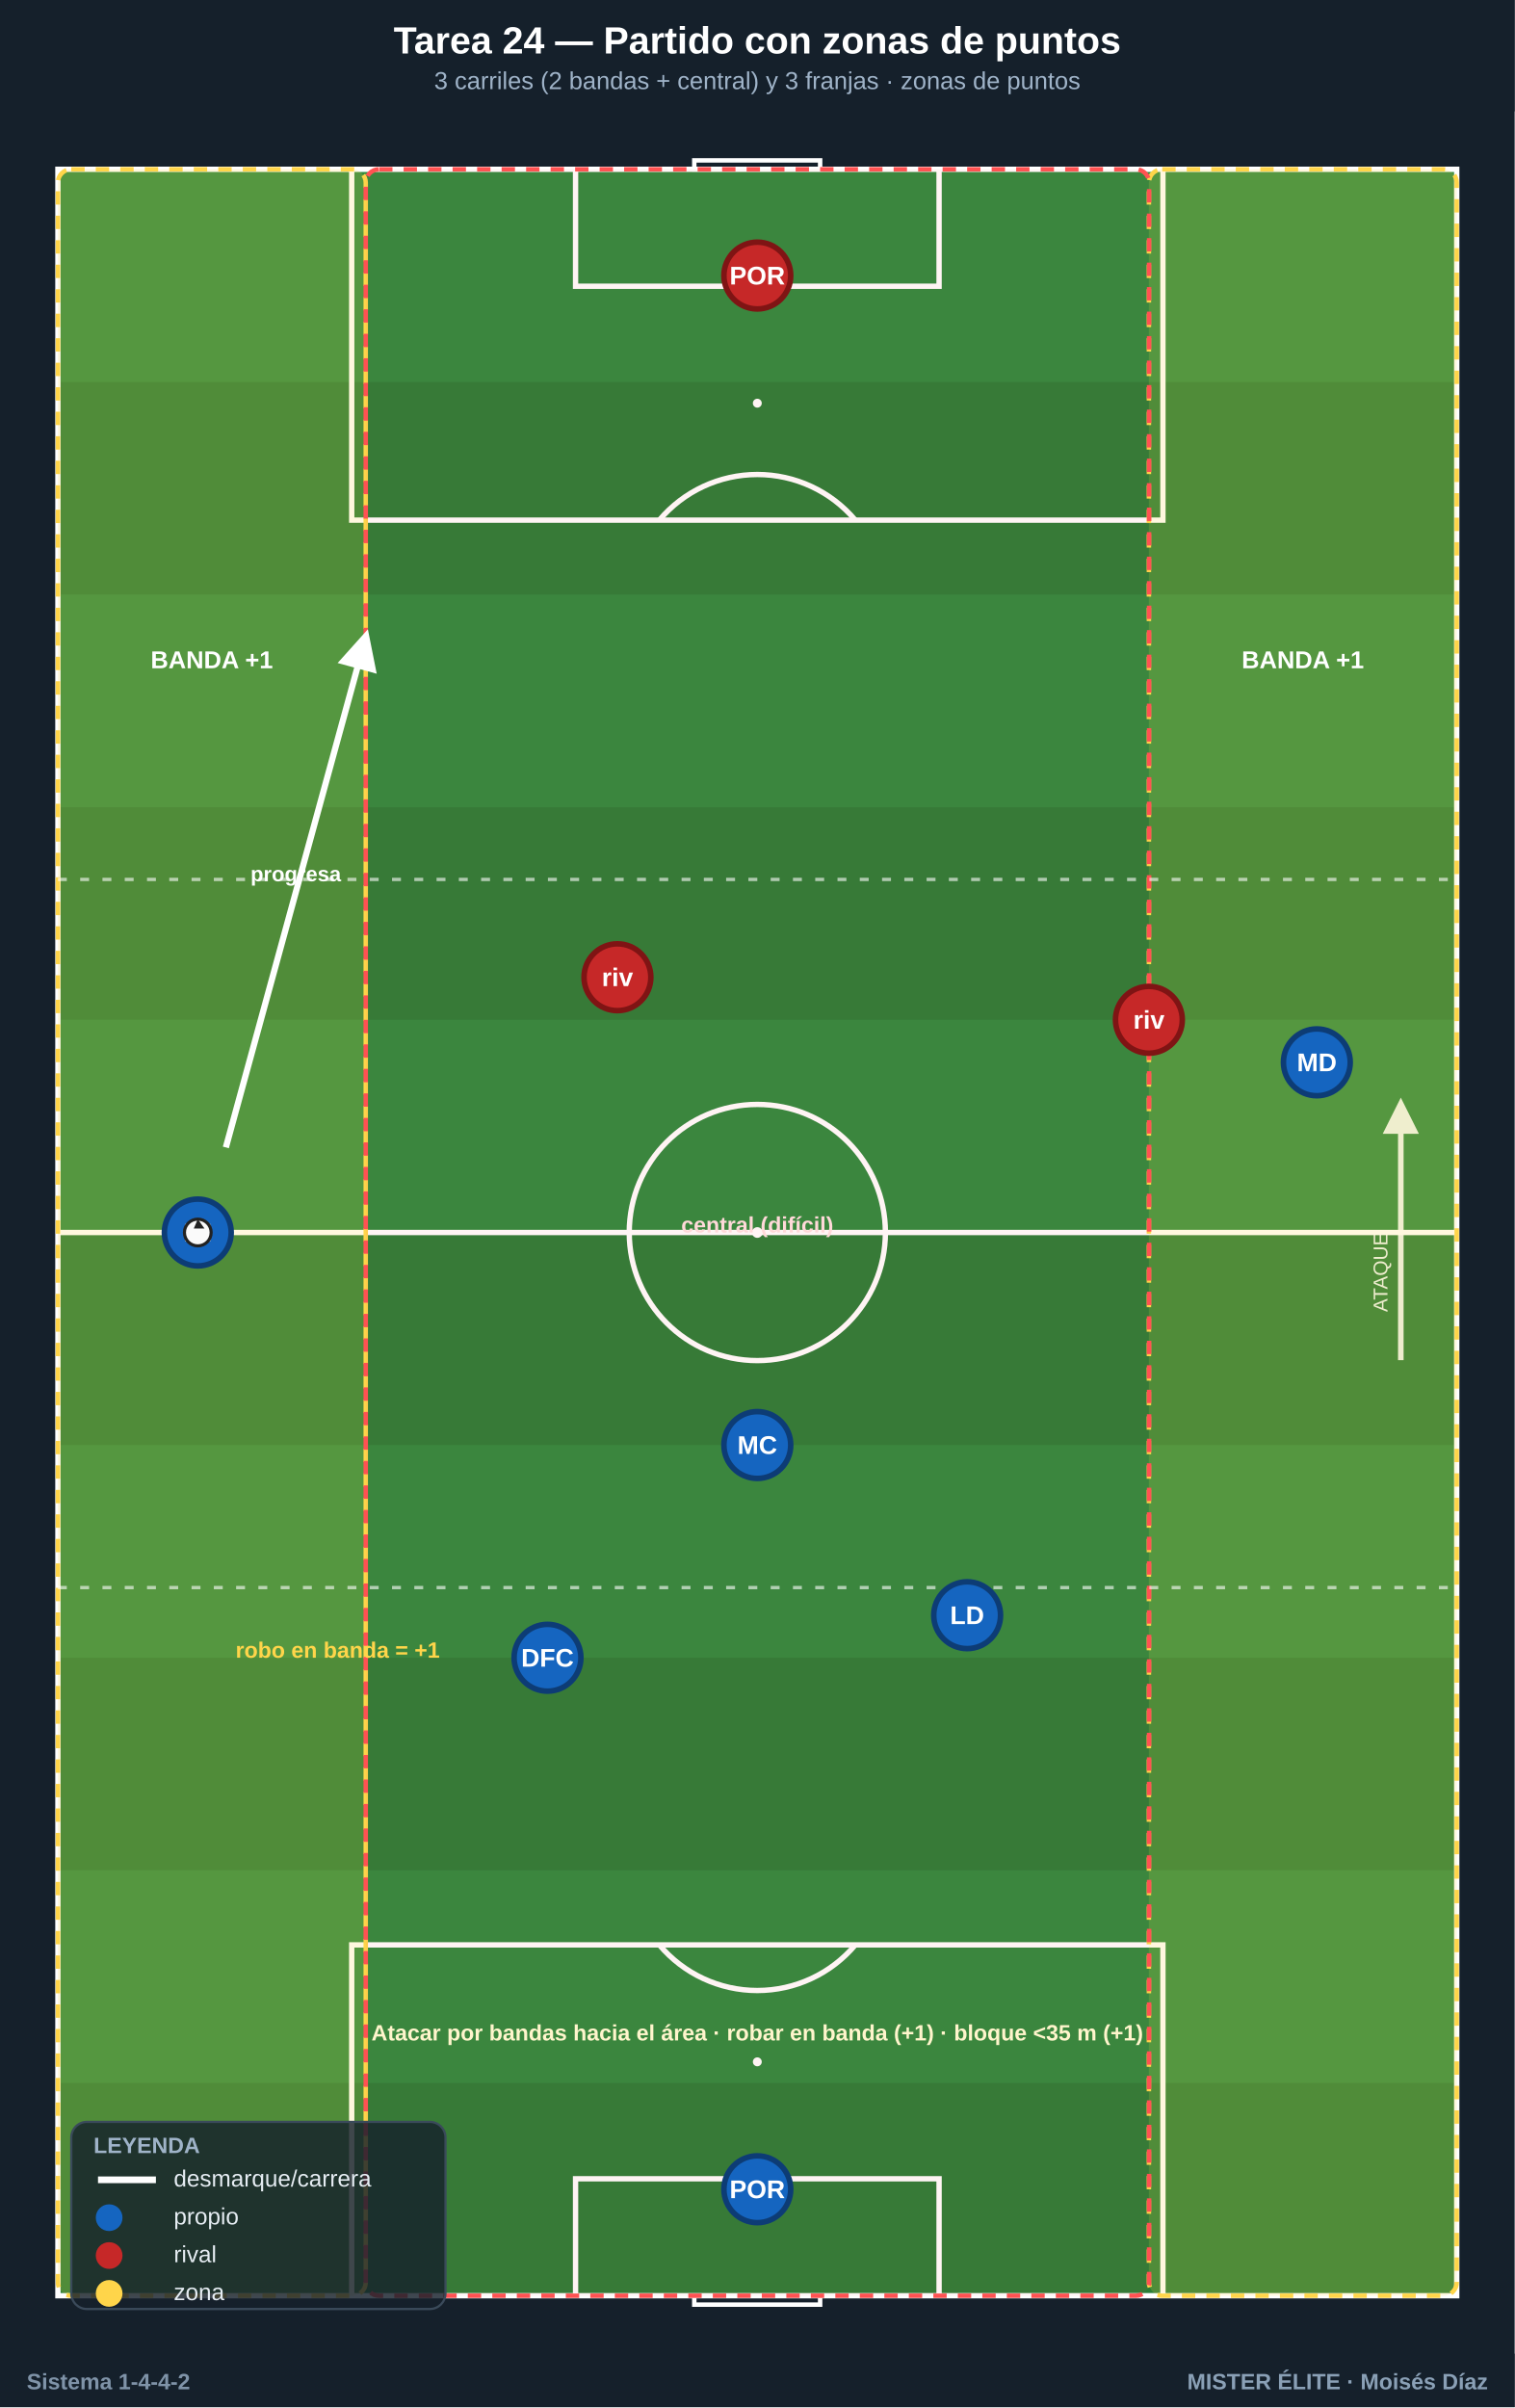
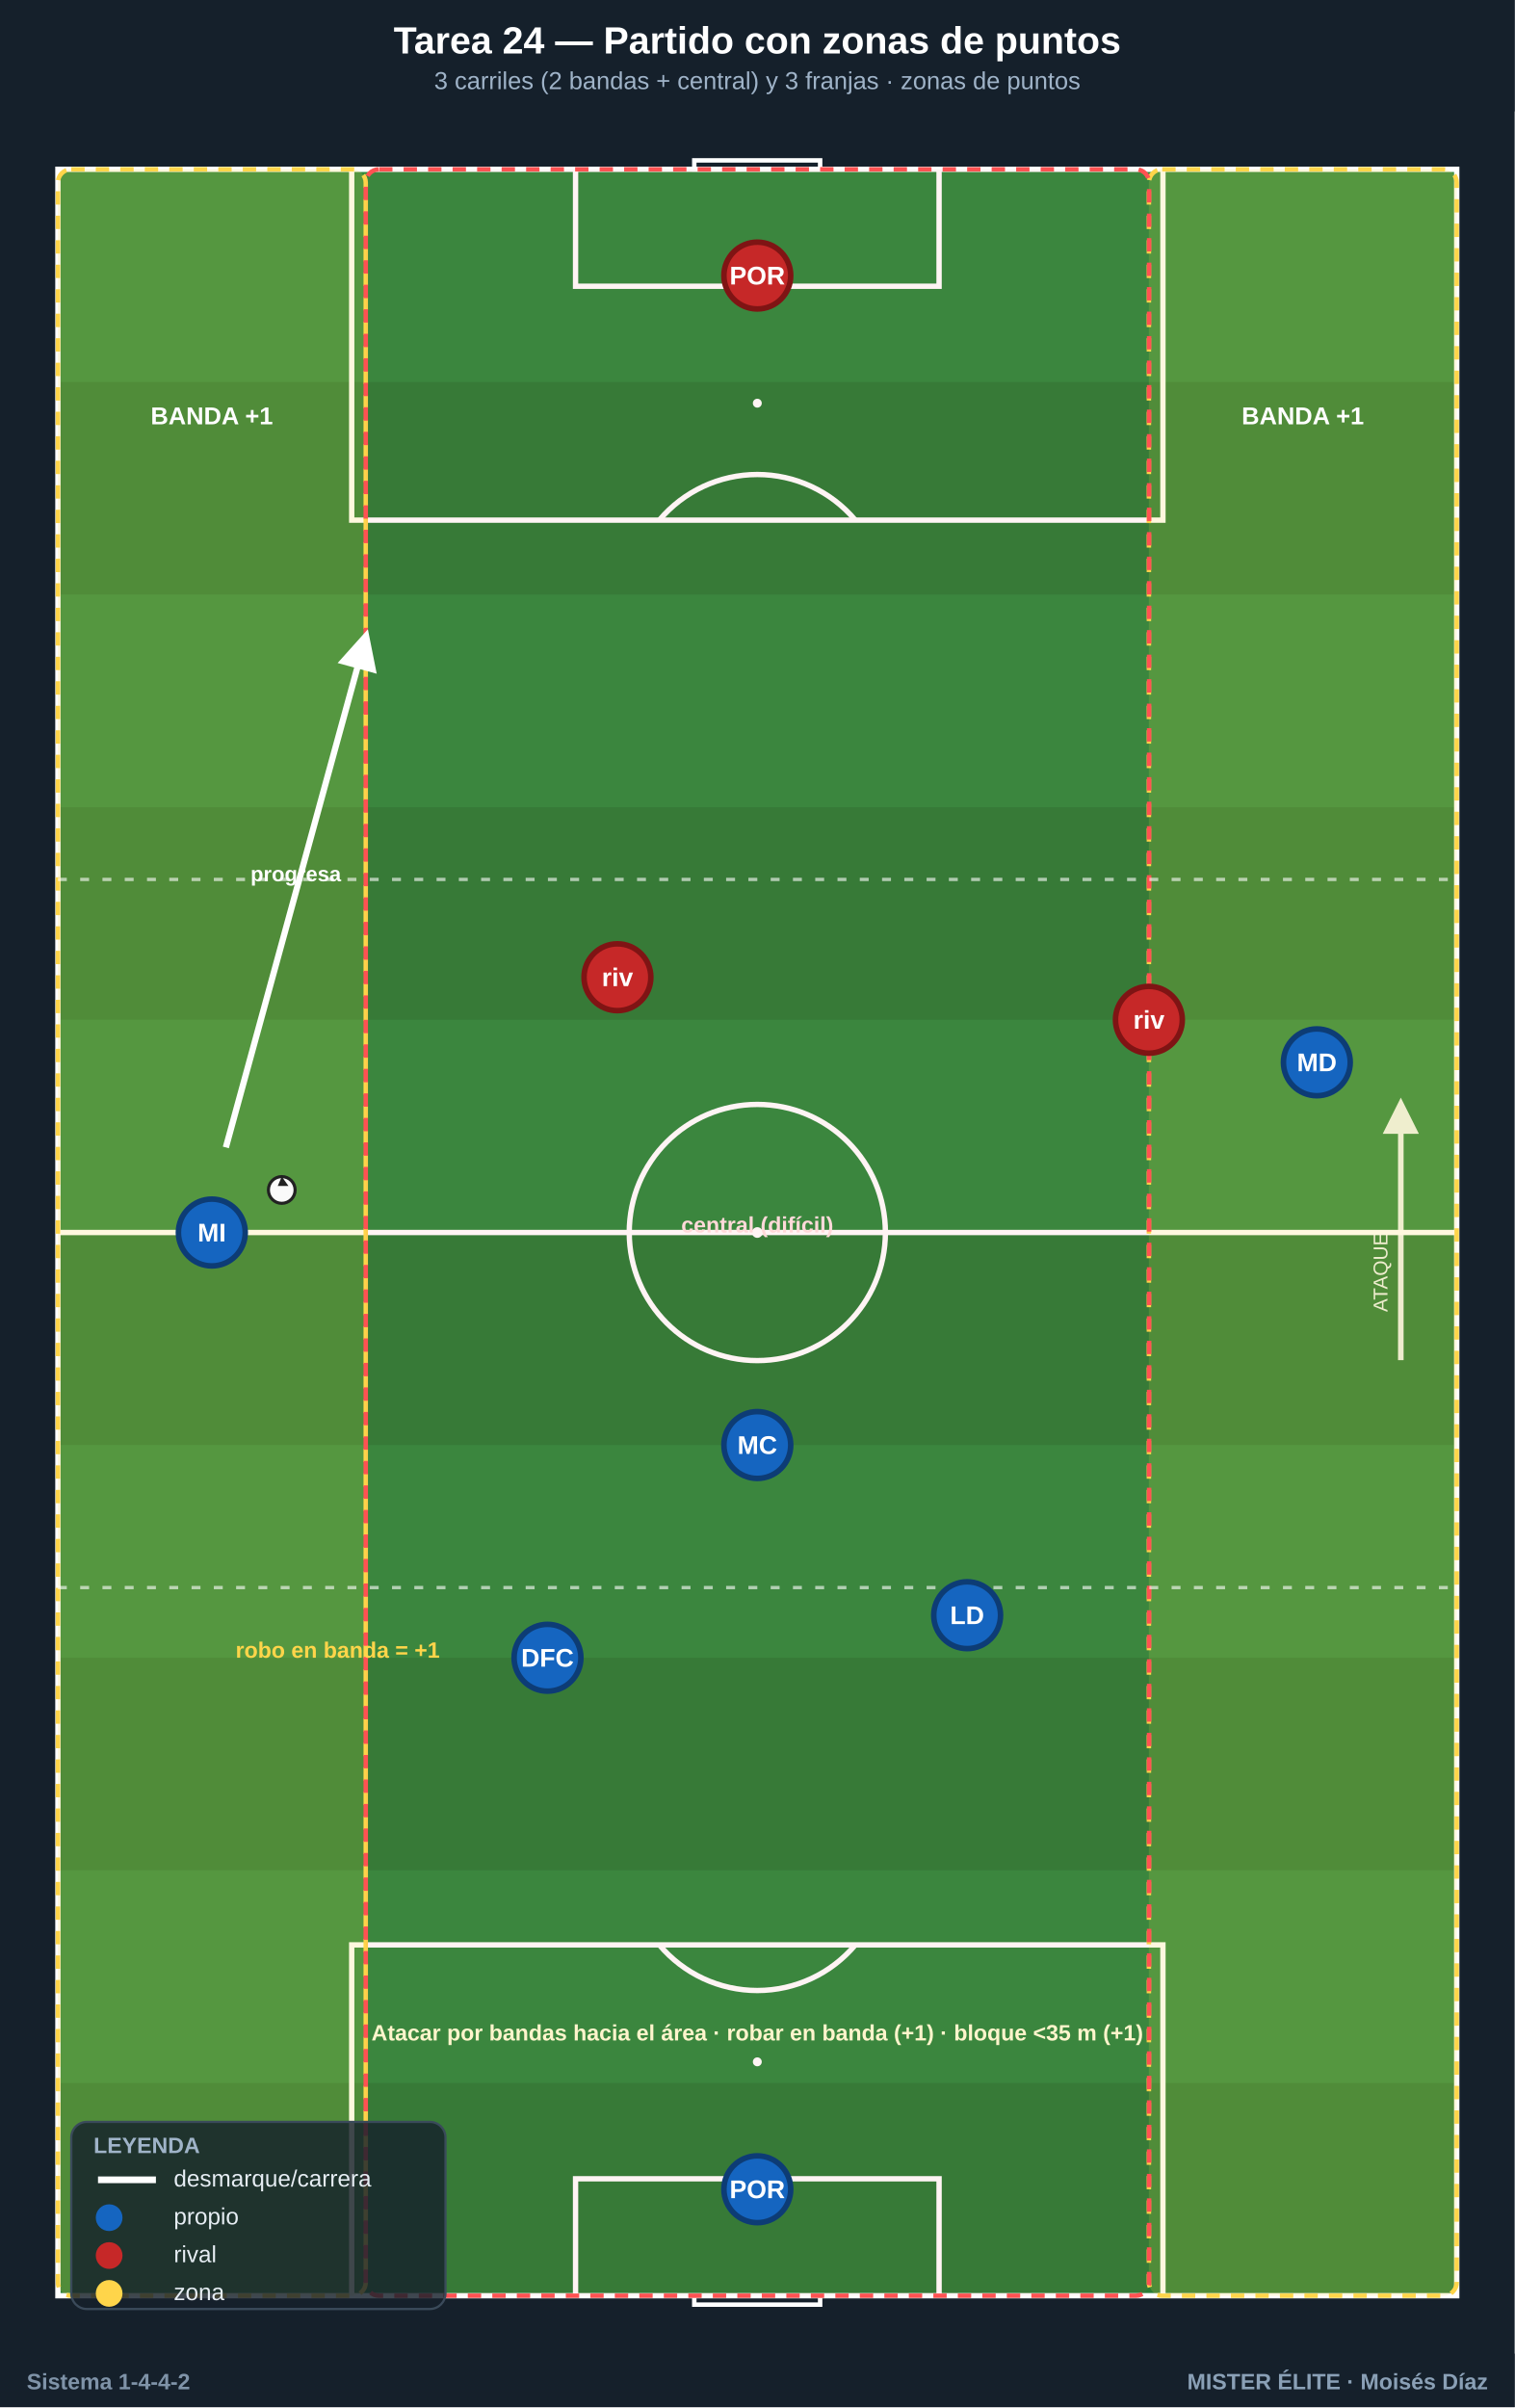
<svg xmlns="http://www.w3.org/2000/svg" viewBox="0 0 680 1081" width="680" height="1081" font-family="Segoe UI,Arial,sans-serif">
  <defs>
    <linearGradient id="sky" x1="0" y1="0" x2="0" y2="1">
      <stop offset="0" stop-color="#2f8a3e" />
      <stop offset="1" stop-color="#2b8139" />
    </linearGradient>
    <marker id="ah_pass" viewBox="0 0 10 10" refX="8" refY="5" markerWidth="6.5" markerHeight="6.5" orient="auto-start-reverse">
      <path d="M0,0 L10,5 L0,10 z" fill="#ffd54a" />
    </marker>
    <marker id="ah_run" viewBox="0 0 10 10" refX="8" refY="5" markerWidth="6.5" markerHeight="6.5" orient="auto-start-reverse">
      <path d="M0,0 L10,5 L0,10 z" fill="#ffffff" />
    </marker>
    <marker id="ah_drive" viewBox="0 0 10 10" refX="8" refY="5" markerWidth="6.5" markerHeight="6.5" orient="auto-start-reverse">
      <path d="M0,0 L10,5 L0,10 z" fill="#7ee0ff" />
    </marker>
    <marker id="ah_white" viewBox="0 0 10 10" refX="8" refY="5" markerWidth="6.5" markerHeight="6.5" orient="auto-start-reverse">
      <path d="M0,0 L10,5 L0,10 z" fill="#ffffff" />
    </marker>
  </defs>
  <rect x="0.0" y="0.0" width="680.0" height="1080.6" fill="#15202b" />
  <rect x="26.0" y="76.0" width="628.0" height="96.0" fill="#2f8a3e" />
  <rect x="26.0" y="171.5" width="628.0" height="96.0" fill="#2a7d36" />
  <rect x="26.0" y="266.9" width="628.0" height="96.0" fill="#2f8a3e" />
  <rect x="26.0" y="362.4" width="628.0" height="96.0" fill="#2a7d36" />
  <rect x="26.0" y="457.8" width="628.0" height="96.0" fill="#2f8a3e" />
  <rect x="26.0" y="553.3" width="628.0" height="96.0" fill="#2a7d36" />
  <rect x="26.0" y="648.7" width="628.0" height="96.0" fill="#2f8a3e" />
  <rect x="26.0" y="744.2" width="628.0" height="96.0" fill="#2a7d36" />
  <rect x="26.0" y="839.6" width="628.0" height="96.0" fill="#2f8a3e" />
  <rect x="26.0" y="935.1" width="628.0" height="96.0" fill="#2a7d36" />
  <rect x="26.0" y="76.0" width="628.0" height="954.6" fill="none" stroke="#ffffff" stroke-width="2.4" />
  <line x1="26.0" y1="553.3" x2="654.0" y2="553.3" stroke="#ffffff" stroke-width="2.4" opacity="1" />
  <circle cx="340.0" cy="553.3" r="57.5" fill="none" stroke="#ffffff" stroke-width="2.4" />
  <circle cx="340.0" cy="553.3" r="2.4" fill="#ffffff" />
  <path d="M157.9,76.0 L157.9,233.5 L522.1,233.5 L522.1,76.0" fill="none" stroke="#ffffff" stroke-width="2.4" />
  <path d="M258.4,76.0 L258.4,128.5 L421.6,128.5 L421.6,76.0" fill="none" stroke="#ffffff" stroke-width="2.4" />
  <circle cx="340.0" cy="181.0" r="2.0" fill="#ffffff" />
  <rect x="311.7" y="72.0" width="56.5" height="4" fill="none" stroke="#ffffff" stroke-width="2" />
  <path d="M296.0,233.5 A57.5,57.5 0 0 1 384.0,233.5" fill="none" stroke="#ffffff" stroke-width="2.4" />
  <path d="M157.9,1030.6 L157.9,873.1 L522.1,873.1 L522.1,1030.6" fill="none" stroke="#ffffff" stroke-width="2.4" />
  <path d="M258.4,1030.6 L258.4,978.1 L421.6,978.1 L421.6,1030.6" fill="none" stroke="#ffffff" stroke-width="2.4" />
  <circle cx="340.0" cy="925.6" r="2.0" fill="#ffffff" />
  <rect x="311.7" y="1030.6" width="56.5" height="4" fill="none" stroke="#ffffff" stroke-width="2" />
  <path d="M296.0,873.1 A57.5,57.5 0 0 0 384.0,873.1" fill="none" stroke="#ffffff" stroke-width="2.4" />
  <rect x="0.0" y="0.0" width="680.0" height="50.0" fill="#15202b" />
  <text x="340.0" y="24.0" font-family="Segoe UI,Arial,sans-serif" font-size="17" font-weight="800" fill="#ffffff" text-anchor="middle">Tarea 24 — Partido con zonas de puntos</text>
  <text x="340.0" y="40.0" font-family="Segoe UI,Arial,sans-serif" font-size="11" font-weight="500" fill="#9fb3c8" text-anchor="middle">3 carriles (2 bandas + central) y 3 franjas · zonas de puntos</text>
  <rect x="0.0" y="1056.6" width="680.0" height="24.0" fill="#15202b" />
  <text x="668.0" y="1072.6" font-family="Segoe UI,Arial,sans-serif" font-size="10" font-weight="700" fill="#8aa0b6" text-anchor="end">MISTER ÉLITE · Moisés Díaz</text>
  <text x="12.0" y="1072.6" font-family="Segoe UI,Arial,sans-serif" font-size="10" font-weight="600" fill="#7f93a8" text-anchor="start">Sistema 1-4-4-2</text>
  <g opacity="0.9">
    <line x1="628.9" y1="610.6" x2="628.9" y2="496.0" stroke="#ffffff" stroke-width="2.5" marker-end="url(#ah_white)" />
    <text x="622.9" y="553.3" font-family="Segoe UI,Arial" font-size="9" fill="#ffffff" text-anchor="end" transform="rotate(-90 622.9 553.3)">ATAQUE</text>
  </g>
  <rect x="26.0" y="76.0" width="138.2" height="954.6" rx="6" fill="#ffd54a" fill-opacity="0.18" stroke="#ffd54a" stroke-width="2" stroke-dasharray="6 5" />
  <rect x="515.8" y="76.0" width="138.2" height="954.6" rx="6" fill="#ffd54a" fill-opacity="0.18" stroke="#ffd54a" stroke-width="2" stroke-dasharray="6 5" />
-   <text x="95.1" y="300.0" font-family="Segoe UI,Arial,sans-serif" font-size="11" font-weight="600" fill="#fff" text-anchor="middle">BANDA +1</text>
-   <text x="584.9" y="300.0" font-family="Segoe UI,Arial,sans-serif" font-size="11" font-weight="600" fill="#fff" text-anchor="middle">BANDA +1</text>
+   <text x="95.1" y="190.5" font-family="Segoe UI,Arial,sans-serif" font-size="11" font-weight="600" fill="#fff" text-anchor="middle">BANDA +1</text>
+   <text x="584.9" y="190.5" font-family="Segoe UI,Arial,sans-serif" font-size="11" font-weight="600" fill="#fff" text-anchor="middle">BANDA +1</text>
  <rect x="164.2" y="76.0" width="351.7" height="954.6" rx="6" fill="#ff5252" fill-opacity="0.06" stroke="#ff5252" stroke-width="2" stroke-dasharray="6 5" />
  <text x="340.0" y="553.3" font-family="Segoe UI,Arial,sans-serif" font-size="10" font-weight="600" fill="#ffd9d9" text-anchor="middle">central (difícil)</text>
  <line x1="26.0" y1="712.7" x2="654.0" y2="712.7" stroke="#ffffff" stroke-width="1.5" stroke-dasharray="4 6" opacity="0.6" />
  <line x1="26.0" y1="394.8" x2="654.0" y2="394.8" stroke="#ffffff" stroke-width="1.5" stroke-dasharray="4 6" opacity="0.6" />
  <g>
    <circle cx="340.0" cy="982.8" r="15" fill="#1565c0" stroke="#0d3c75" stroke-width="2.5" />
    <text x="340.0" y="986.8" font-family="Segoe UI,Arial" font-size="11.5" font-weight="800" fill="#fff" text-anchor="middle">POR</text>
  </g>
  <g>
    <circle cx="340.0" cy="123.7" r="15" fill="#c62828" stroke="#7f1414" stroke-width="2.5" />
    <text x="340.0" y="127.7" font-family="Segoe UI,Arial" font-size="11.5" font-weight="800" fill="#fff" text-anchor="middle">POR</text>
  </g>
  <g>
    <circle cx="591.2" cy="476.9" r="15" fill="#1565c0" stroke="#0d3c75" stroke-width="2.5" />
    <text x="591.2" y="480.9" font-family="Segoe UI,Arial" font-size="11.5" font-weight="800" fill="#fff" text-anchor="middle">MD</text>
  </g>
  <g>
-     <circle cx="88.8" cy="553.3" r="15" fill="#1565c0" stroke="#0d3c75" stroke-width="2.5" />
-     <text x="88.8" y="557.3" font-family="Segoe UI,Arial" font-size="11.5" font-weight="800" fill="#fff" text-anchor="middle">MI</text>
+     <circle cx="95.1" cy="553.3" r="15" fill="#1565c0" stroke="#0d3c75" stroke-width="2.5" />
+     <text x="95.1" y="557.3" font-family="Segoe UI,Arial" font-size="11.5" font-weight="800" fill="#fff" text-anchor="middle">MI</text>
  </g>
  <g>
    <circle cx="340.0" cy="648.7" r="15" fill="#1565c0" stroke="#0d3c75" stroke-width="2.5" />
    <text x="340.0" y="652.7" font-family="Segoe UI,Arial" font-size="11.5" font-weight="800" fill="#fff" text-anchor="middle">MC</text>
  </g>
  <g>
    <circle cx="245.8" cy="744.2" r="15" fill="#1565c0" stroke="#0d3c75" stroke-width="2.5" />
    <text x="245.8" y="748.2" font-family="Segoe UI,Arial" font-size="11.5" font-weight="800" fill="#fff" text-anchor="middle">DFC</text>
  </g>
  <g>
    <circle cx="434.2" cy="725.1" r="15" fill="#1565c0" stroke="#0d3c75" stroke-width="2.5" />
    <text x="434.2" y="729.1" font-family="Segoe UI,Arial" font-size="11.5" font-weight="800" fill="#fff" text-anchor="middle">LD</text>
  </g>
-   <circle cx="88.8" cy="553.3" r="6.0" fill="#fafafa" stroke="#222" stroke-width="1.4" />
-   <path d="M88.8,547.3 l3.0,4.2 l-4.8,0 z" fill="#222" />
+   <circle cx="126.5" cy="534.2" r="6.0" fill="#fafafa" stroke="#222" stroke-width="1.4" />
+   <path d="M126.5,528.2 l3.0,4.2 l-4.8,0 z" fill="#222" />
  <g>
    <circle cx="515.8" cy="457.8" r="15" fill="#c62828" stroke="#7f1414" stroke-width="2.5" />
    <text x="515.8" y="461.8" font-family="Segoe UI,Arial" font-size="11.5" font-weight="800" fill="#fff" text-anchor="middle">riv</text>
  </g>
  <g>
    <circle cx="277.2" cy="438.7" r="15" fill="#c62828" stroke="#7f1414" stroke-width="2.5" />
    <text x="277.2" y="442.7" font-family="Segoe UI,Arial" font-size="11.5" font-weight="800" fill="#fff" text-anchor="middle">riv</text>
  </g>
  <line x1="101.4" y1="515.1" x2="164.2" y2="286.0" stroke="#ffffff" stroke-width="2.8" marker-end="url(#ah_run)" />
  <text x="132.8" y="395.6" font-family="Segoe UI,Arial,sans-serif" font-size="9.5" font-weight="700" fill="#ffffff" text-anchor="middle">progresa</text>
  <text x="151.6" y="744.2" font-family="Segoe UI,Arial,sans-serif" font-size="10" font-weight="600" fill="#ffd54a" text-anchor="middle">robo en banda = +1</text>
  <text x="340.0" y="916.0" font-family="Segoe UI,Arial,sans-serif" font-size="10" font-weight="600" fill="#fff5cc" text-anchor="middle">Atacar por bandas hacia el área · robar en banda (+1) · bloque &lt;35 m (+1)</text>
  <g>
    <rect x="32" y="952.56" width="168" height="84" rx="7" fill="#15202b" fill-opacity="0.82" stroke="#3a4a5a" stroke-width="1" />
    <text x="42" y="966.56" font-family="Segoe UI,Arial" font-size="10" font-weight="800" fill="#9fb3c8">LEYENDA</text>
    <line x1="44" y1="978.56" x2="70" y2="978.56" stroke="#ffffff" stroke-width="3" />
    <text x="78" y="981.56" font-family="Segoe UI,Arial" font-size="10.5" fill="#e6edf3">desmarque/carrera</text>
    <circle cx="49" cy="995.56" r="6" fill="#1565c0" />
    <text x="78" y="998.56" font-family="Segoe UI,Arial" font-size="10.5" fill="#e6edf3">propio</text>
    <circle cx="49" cy="1012.56" r="6" fill="#c62828" />
    <text x="78" y="1015.56" font-family="Segoe UI,Arial" font-size="10.5" fill="#e6edf3">rival</text>
    <circle cx="49" cy="1029.56" r="6" fill="#ffd54a" />
    <text x="78" y="1032.56" font-family="Segoe UI,Arial" font-size="10.5" fill="#e6edf3">zona</text>
  </g>
</svg>
